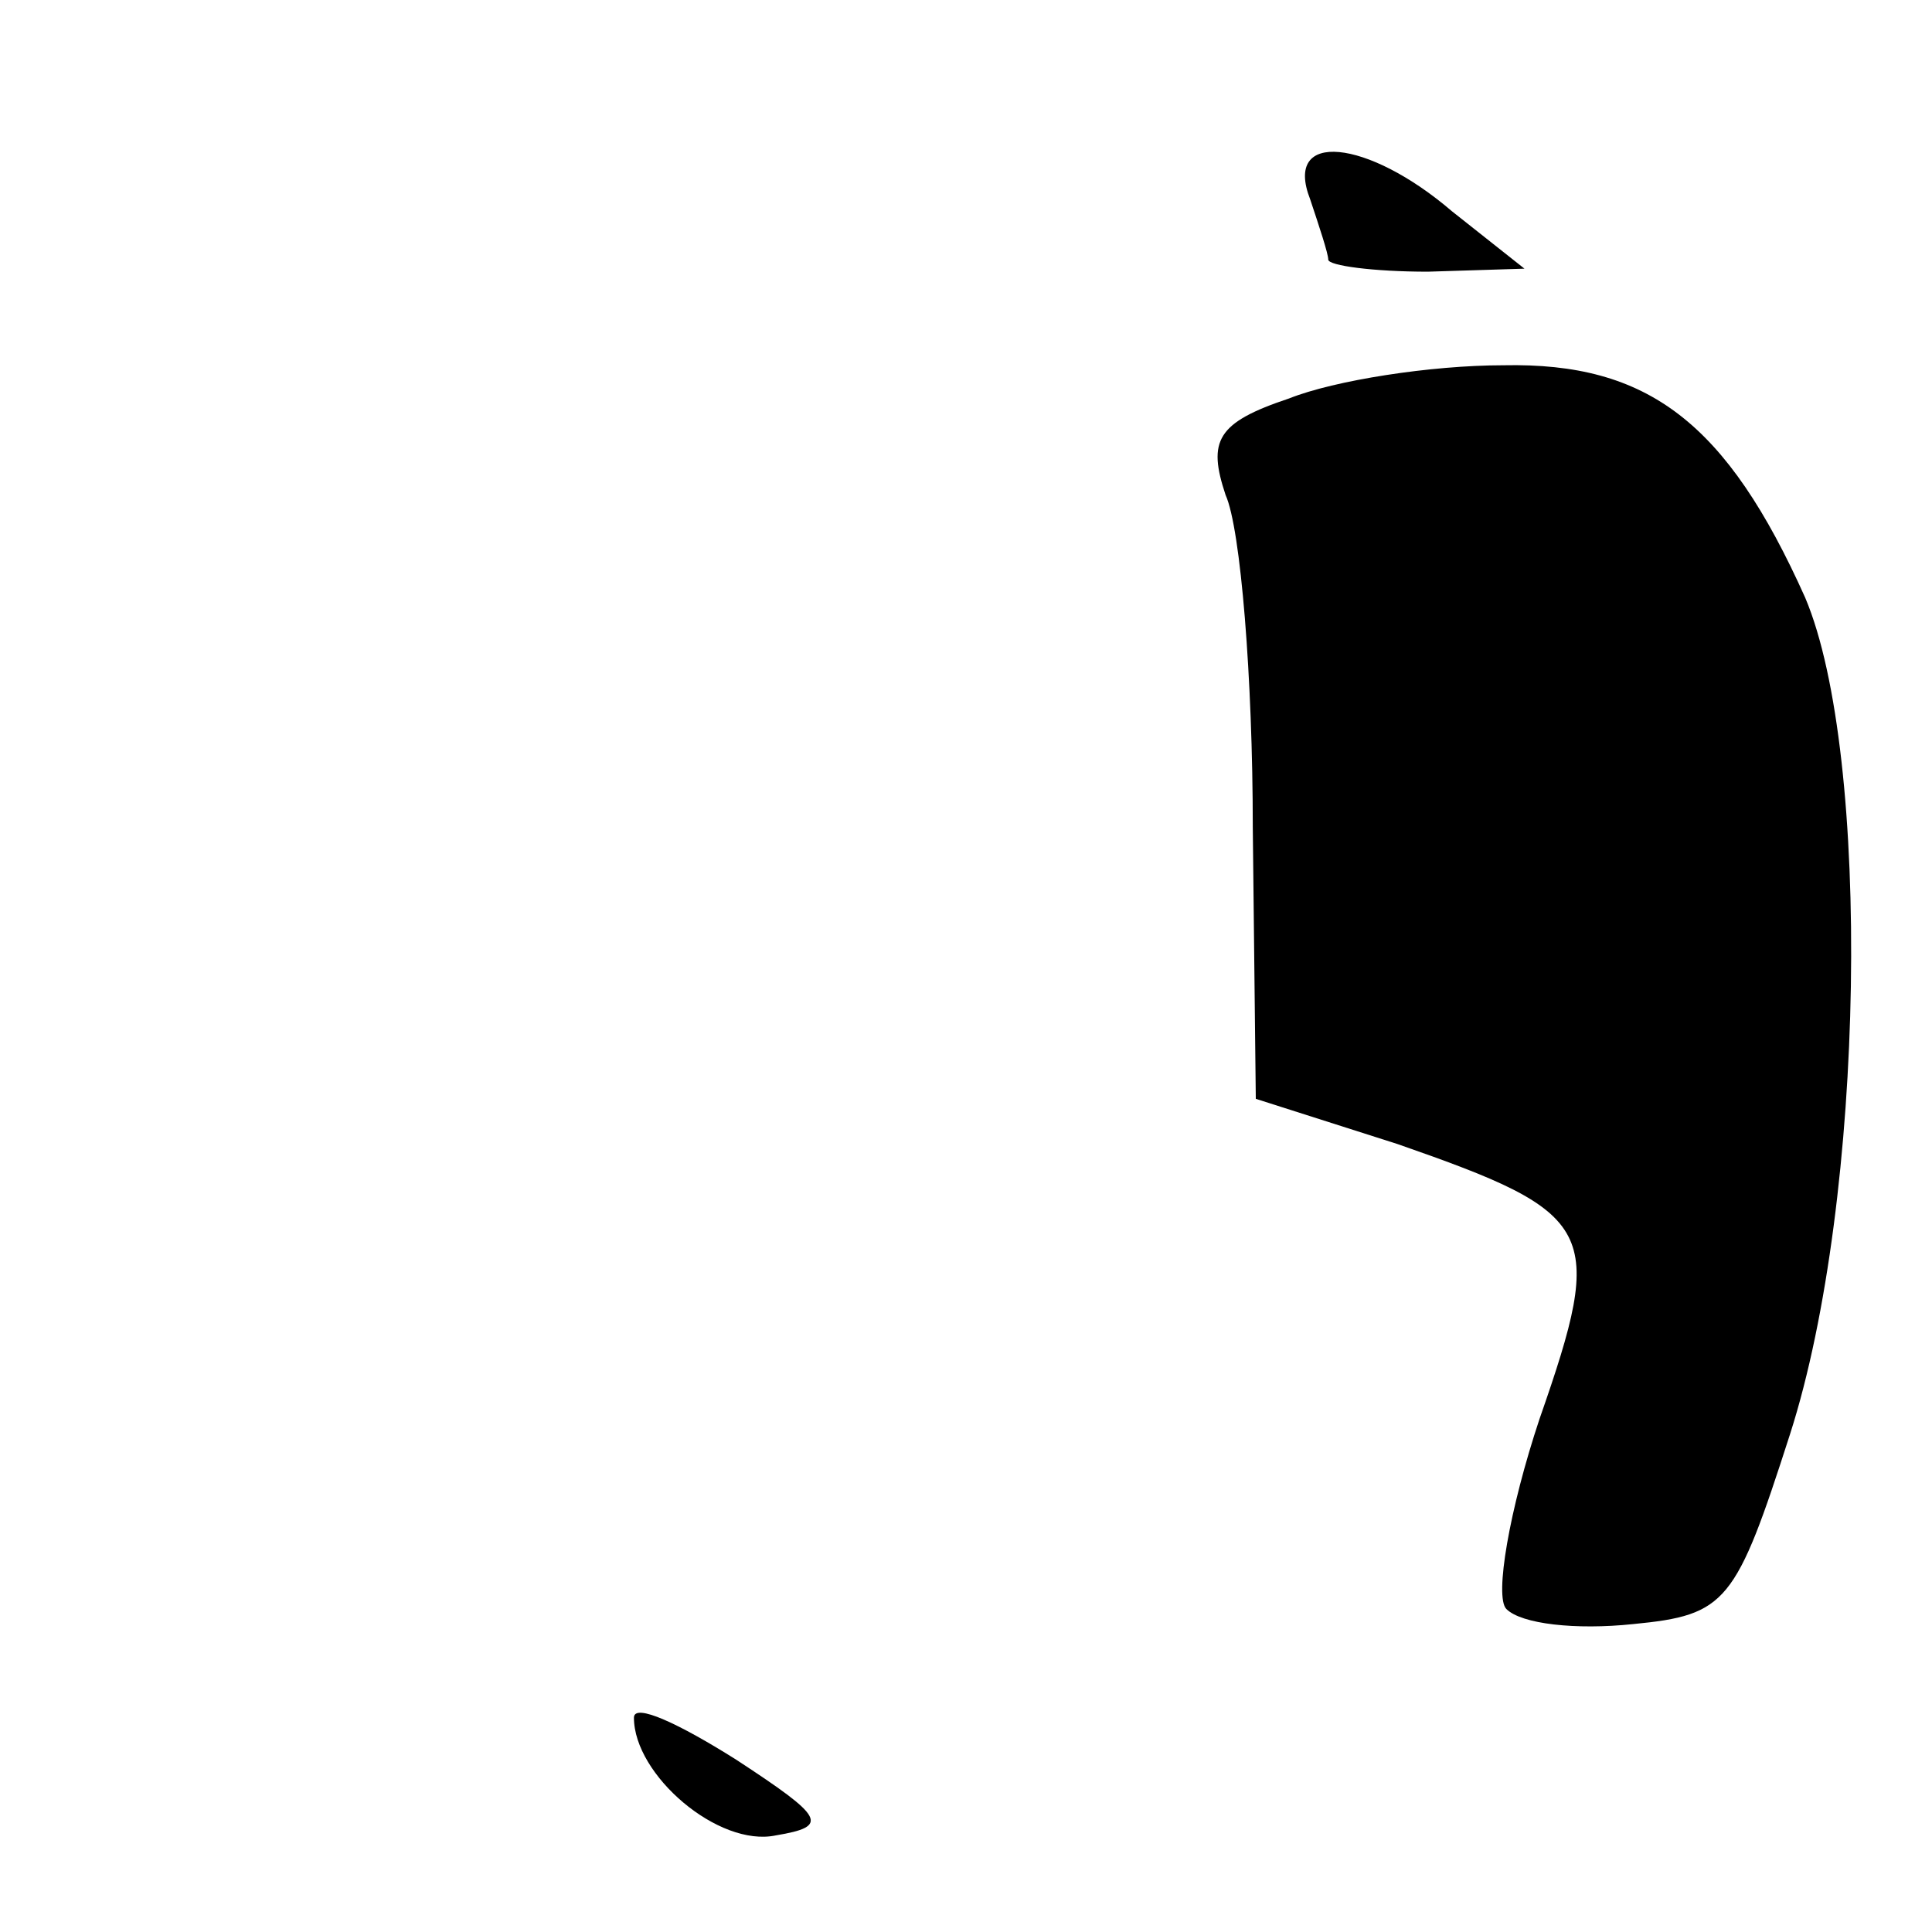
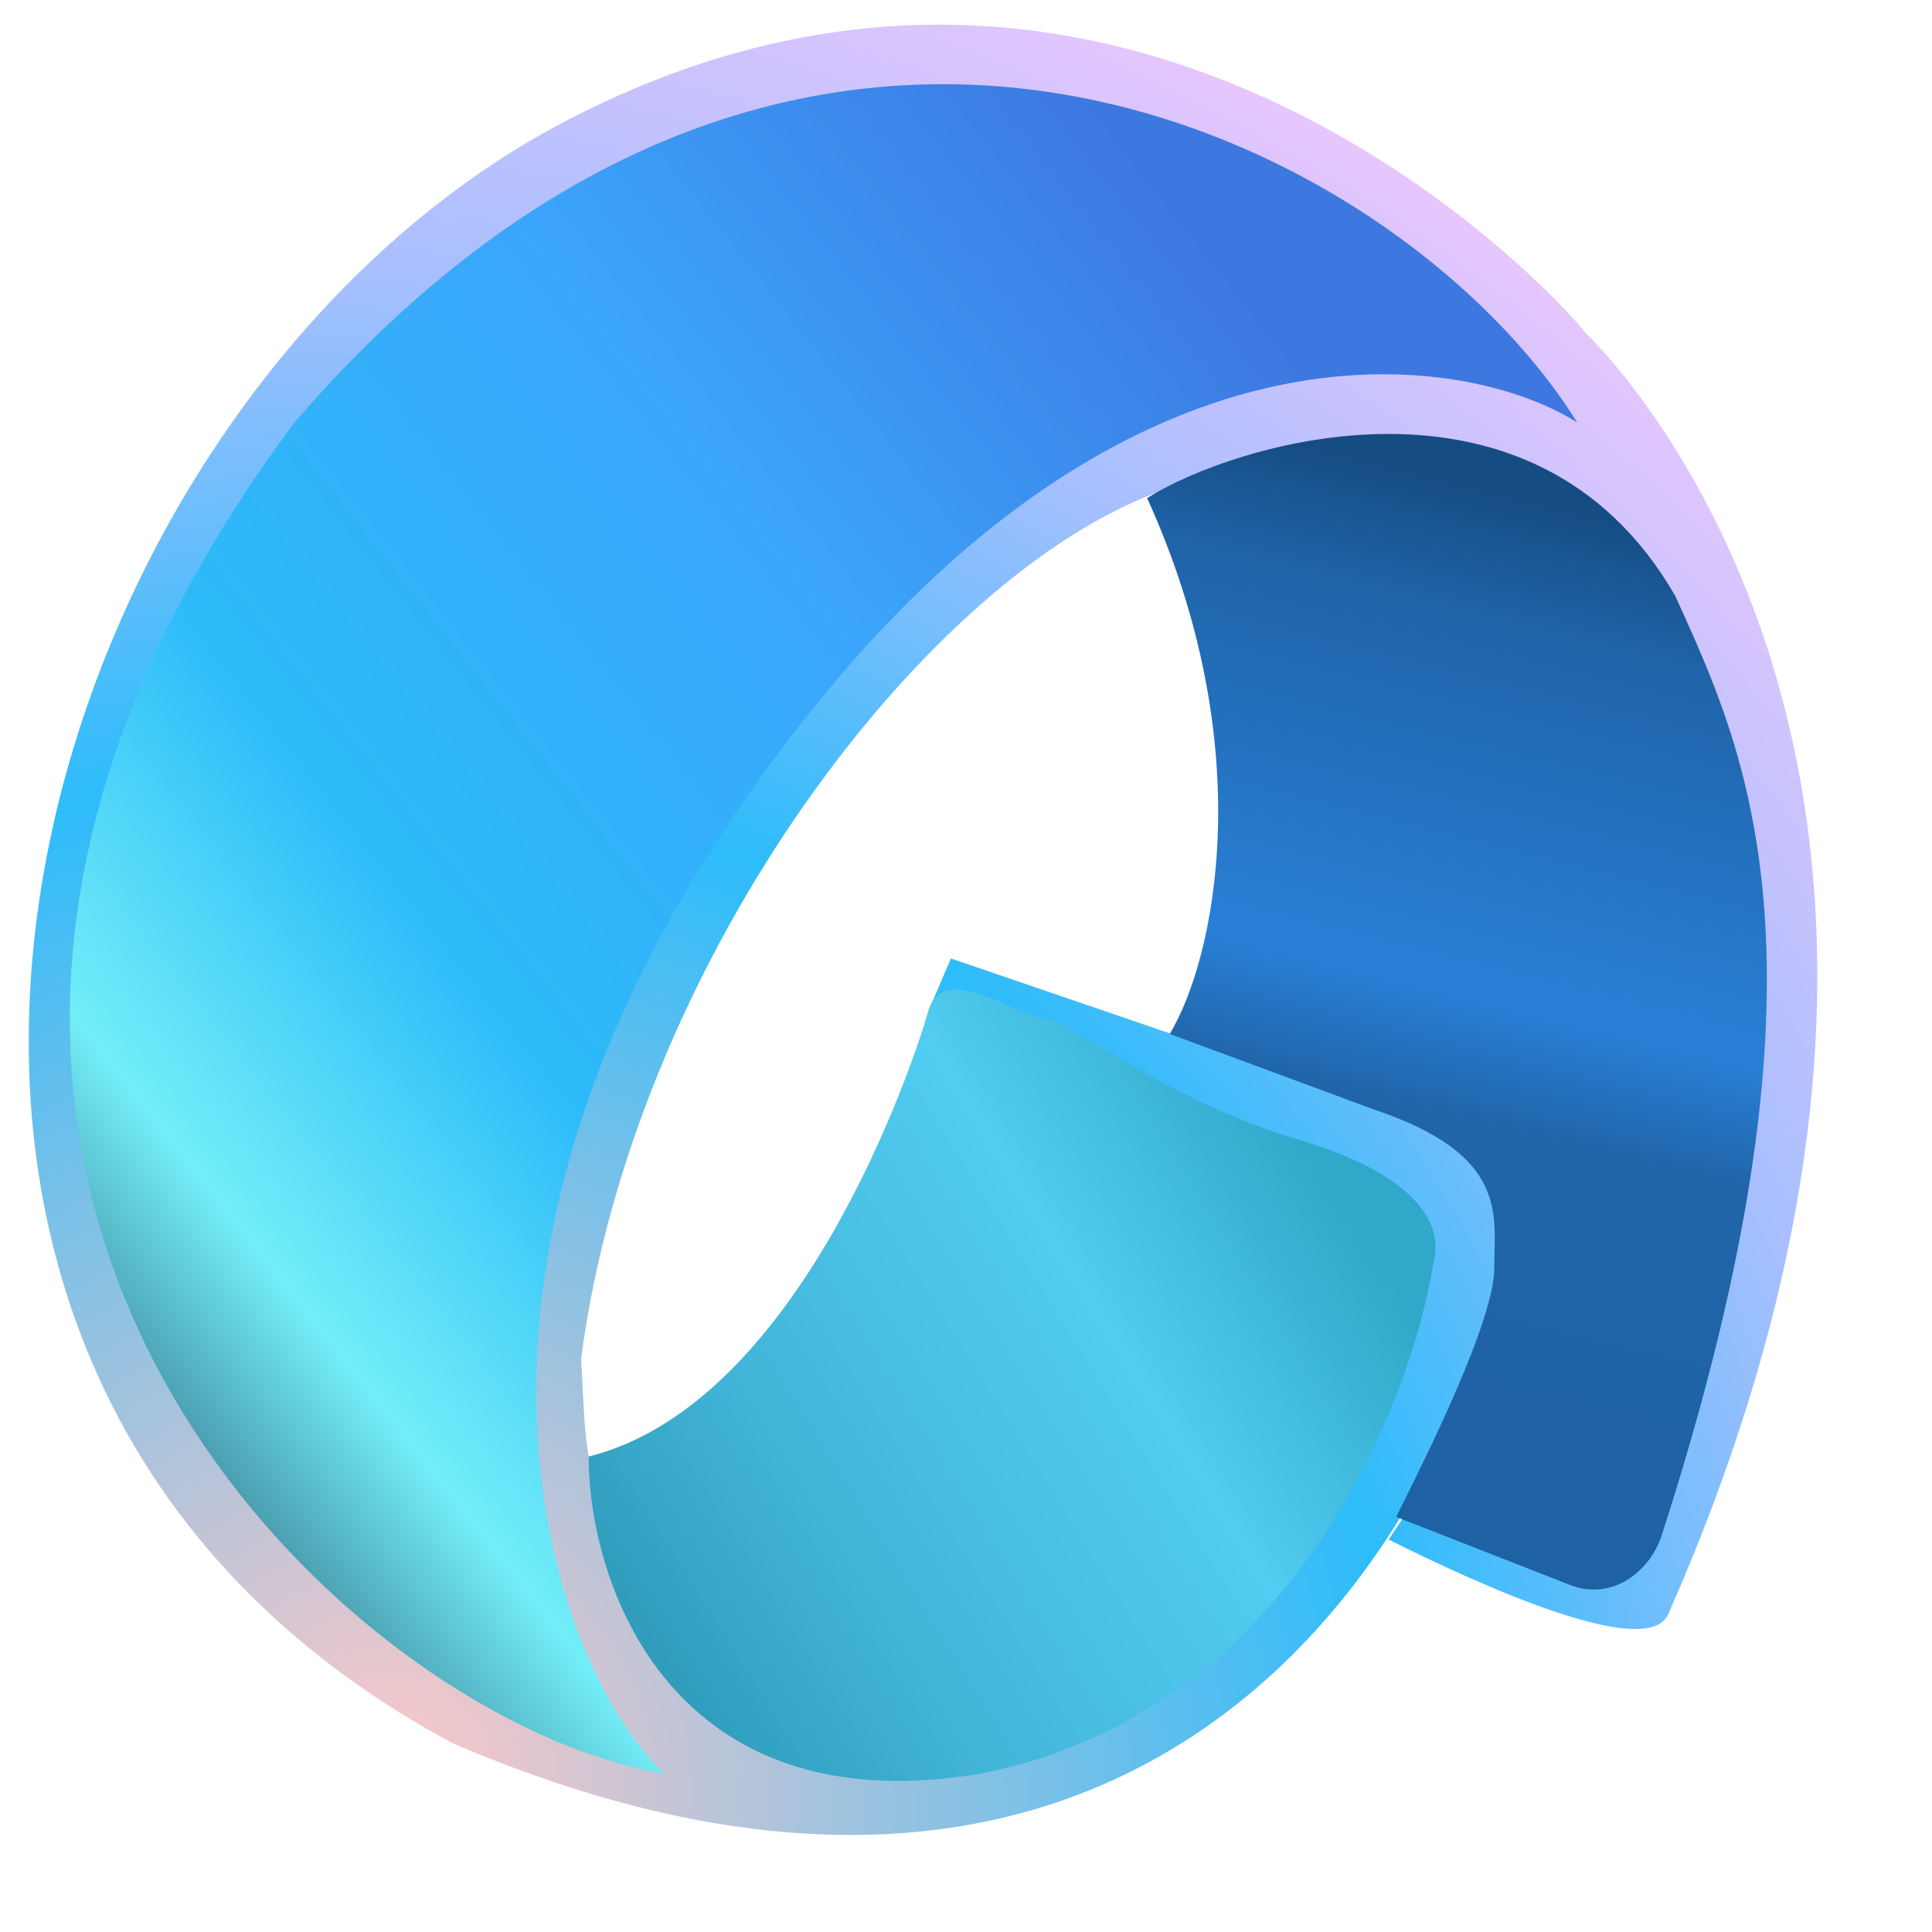
- <svg xmlns="http://www.w3.org/2000/svg" version="1.0" width="64pt" height="64pt" viewBox="0 0 64 64" preserveAspectRatio="xMidYMid meet">
-   <g transform="translate(0,64) scale(0.1,-0.1)" fill="#000000" stroke="none">
-     <path d="M434 574 c3 -9 6 -18 6 -20 0 -2 15 -4 33 -4 l32 1 -24 19 c-28 24 -56 27 -47 4z" />
-     <path d="M427 508 c-24 -8 -27 -14 -21 -32 5 -11 9 -61 9 -110 l1 -90 47 -15 c66 -23 69 -28 47 -91 -10 -30 -15 -59 -11 -63 5 -5 23 -7 42 -5 31 3 34 7 52 63 25 78 27 225 5 277 -26 58 -52 78 -100 77 -24 0 -56 -5 -71 -11z" />
-     <path d="M210 71 c0 -19 28 -43 47 -39 18 3 16 6 -13 25 -19 12 -34 19 -34 14z" />
-   </g>
+ <svg xmlns="http://www.w3.org/2000/svg" width="256" height="256" fill="none">
+   <path d="m123 134 60 28c-11 85-73 65-92 62-14-32-13-25-14-44 7-53 46-104 77-115 30-11 42-8 56 2 38 41 18 108 4 142l-26-11-4 6c12 6 34 16 37 10 49-111-8-167-11-170-3-4-59-66-133-29C4 51-35 180 60 231c98 42 138-35 142-78l-76-26-3 7Z" fill="url(#a)" />
+   <path d="M103 100c-51 68-29 122-15 135-43-7-122-81-49-179 68-79 147-37 170 0-14-9-60-18-106 44Z" fill="url(#b)" />
+   <path d="M152 66c15 33 9 61 3 71l27 10c18 6 16 14 16 21s-9 25-13 33l23 9c5 2 10-1 12-6 25-77 11-105 2-125-19-33-59-20-70-13Z" fill="url(#c)" />
+   <path d="M130 235c-41 7-52-25-52-42 28-7 43-52 45-59s12 1 16 1c2 0 16 11 33 16s19 12 18 16c-3 19-19 60-60 68Z" fill="url(#d)" />
+   <defs>
+     <linearGradient id="b" x1="7.5" y1="168.4" x2="185" y2="28.2" gradientUnits="userSpaceOnUse">
+       <stop stop-color="#4A9DAF" />
+       <stop offset=".1" stop-color="#72EEF8" />
+       <stop offset=".3" stop-color="#2CBBF9" />
+       <stop offset=".6" stop-color="#3BA5FB" />
+       <stop offset=".9" stop-color="#3D78E1" />
+     </linearGradient>
+     <linearGradient id="c" x1="183.4" y1="212.6" x2="222.5" y2="54.3" gradientUnits="userSpaceOnUse">
+       <stop stop-color="#1E61A3" />
+       <stop offset=".4" stop-color="#2065AA" />
+       <stop offset=".5" stop-color="#2980D7" />
+       <stop offset=".8" stop-color="#1F63A8" />
+       <stop offset=".9" stop-color="#154D83" />
+     </linearGradient>
+     <linearGradient id="d" x1="80.6" y1="224.1" x2="179.8" y2="162.3" gradientUnits="userSpaceOnUse">
+       <stop stop-color="#2B96B5" />
+       <stop offset=".3" stop-color="#41B4D7" />
+       <stop offset=".7" stop-color="#52CCF1" />
+       <stop offset="1" stop-color="#2FA8C9" />
+     </linearGradient>
+     <radialGradient id="a" cx="0" cy="0" r="1" gradientUnits="userSpaceOnUse" gradientTransform="rotate(-54 254 69) scale(324.999 349.77)">
+       <stop stop-color="#FDC8C8" />
+       <stop offset=".4" stop-color="#2DBCFA" />
+       <stop offset=".6" stop-color="#A8BFFE" />
+       <stop offset=".8" stop-color="#EFC7FD" />
+     </radialGradient>
+   </defs>
</svg>
